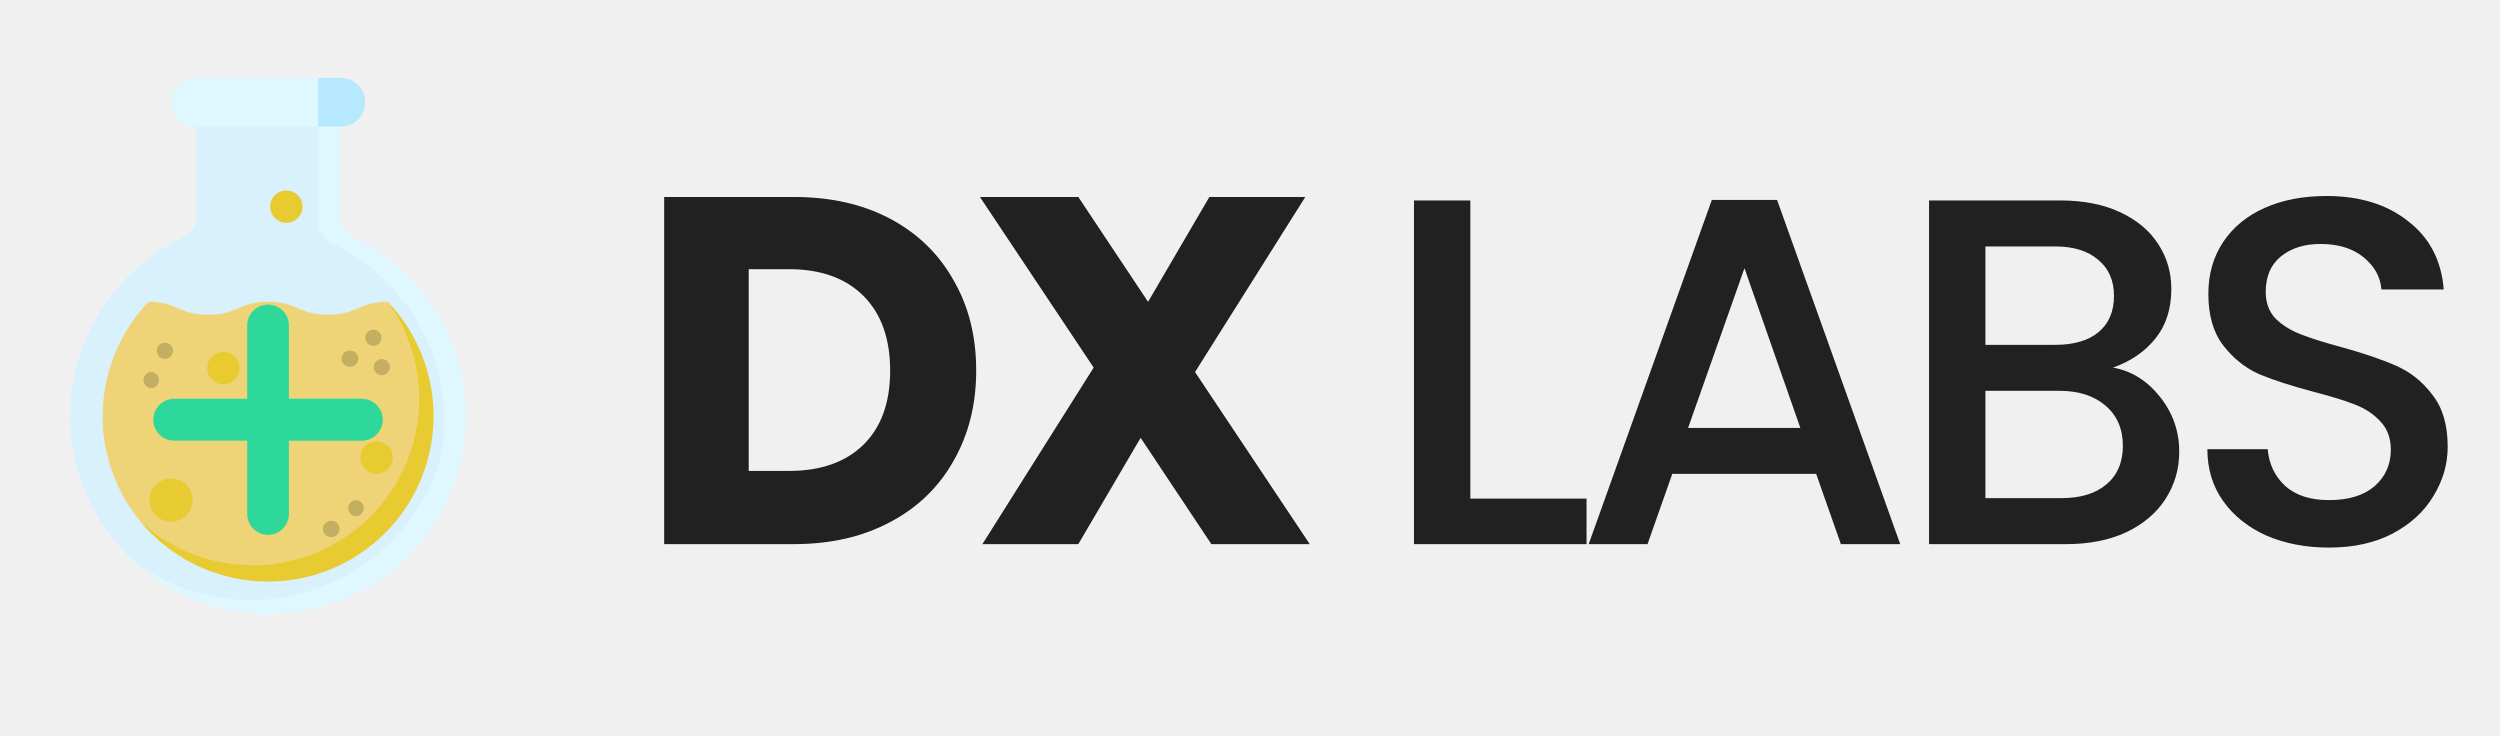
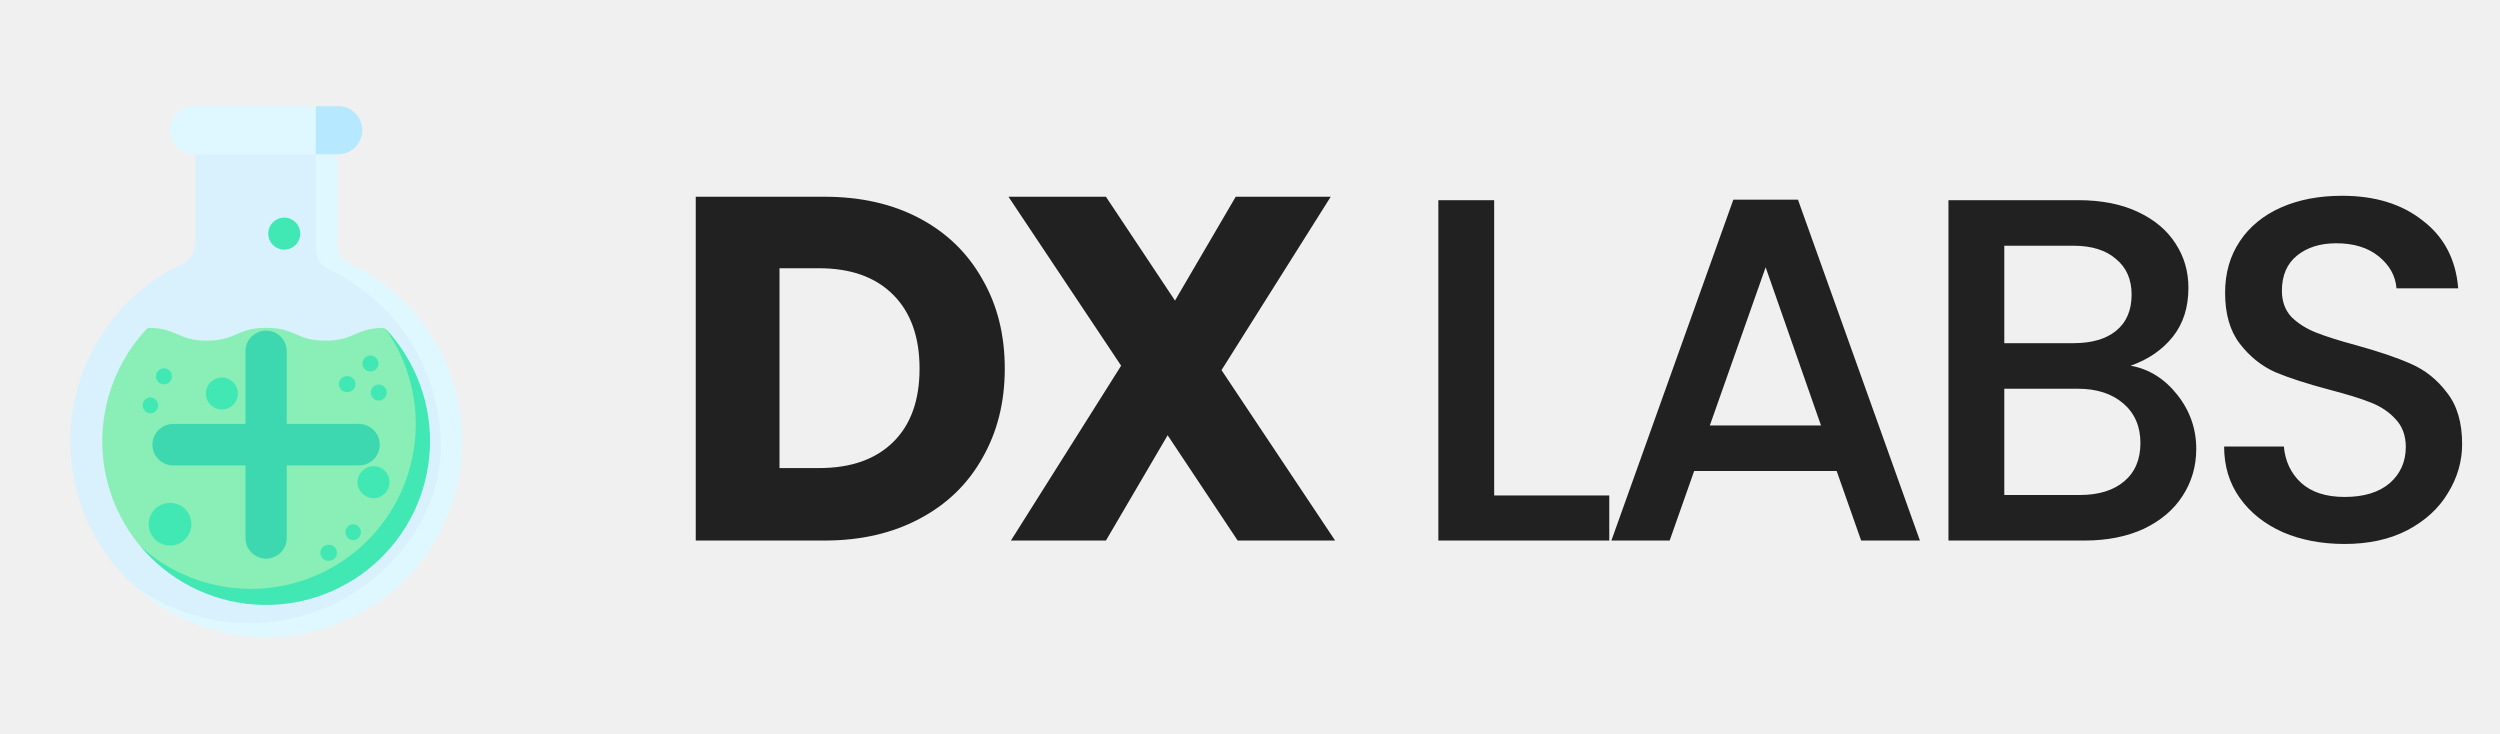
- <svg xmlns="http://www.w3.org/2000/svg" width="170" height="50" viewBox="0 0 170 50" fill="none">
-   <g clip-path="url(#clip0_3_54327)">
-     <path d="M13.355 14.783V7.908H22.382L22.508 14.783C22.508 15.061 22.587 15.334 22.737 15.569C22.886 15.804 23.099 15.992 23.351 16.11C25.688 17.21 27.659 18.96 29.027 21.151C30.396 23.341 31.104 25.88 31.067 28.463C30.978 35.851 25.622 41.304 18.233 41.304C16.191 41.304 14.269 41.109 12.537 40.295C11.339 39.733 10.323 39.16 9.255 38.318C7.6 36.835 6.337 34.965 5.58 32.875C4.824 30.785 4.596 28.54 4.918 26.341C5.241 24.142 6.102 22.056 7.427 20.271C8.751 18.486 10.497 17.057 12.509 16.111C12.761 15.993 12.975 15.805 13.125 15.57C13.275 15.335 13.355 15.062 13.355 14.783Z" fill="#D9F1FC" />
-     <path d="M9.981 20.64C10.016 20.602 10.059 20.571 10.108 20.551C10.156 20.531 10.208 20.521 10.26 20.522C12.129 20.57 12.183 21.4 14.162 21.4C16.198 21.4 16.198 20.52 18.233 20.52C20.269 20.52 20.268 21.4 22.303 21.4C24.28 21.4 24.337 20.57 26.205 20.522C26.287 20.52 26.367 20.545 26.433 20.594L26.476 20.641C28.321 22.648 29.092 25.317 29.092 28.259C29.092 34.477 24.451 39.046 18.233 39.046C15.757 39.046 13.55 38.632 11.692 37.278C10.967 36.749 10.225 36.261 9.645 35.578C7.918 33.546 6.972 30.965 6.977 28.297C6.985 25.459 8.058 22.728 9.983 20.643L9.981 20.64Z" fill="#EFD377" />
-     <path d="M9.611 35.536C10.577 36.685 11.763 37.629 13.1 38.312C14.436 38.996 15.896 39.405 17.392 39.516C18.889 39.627 20.393 39.438 21.816 38.959C23.239 38.481 24.551 37.722 25.676 36.729C26.802 35.736 27.717 34.527 28.368 33.175C29.019 31.823 29.394 30.354 29.469 28.855C29.544 27.355 29.319 25.856 28.806 24.446C28.294 23.035 27.504 21.741 26.484 20.64C26.467 20.623 26.449 20.607 26.43 20.592C28.036 22.866 28.748 25.652 28.429 28.418C28.11 31.184 26.784 33.735 24.703 35.584C22.621 37.434 19.932 38.451 17.148 38.442C14.364 38.433 11.68 37.399 9.611 35.536Z" fill="#E8CA31" />
-     <path d="M13.282 8.602H21.643L23.183 8.356C24.095 8.356 24.633 7.865 24.633 6.952C24.633 6.04 24.095 5.474 23.183 5.474L21.643 5.302H13.282C12.844 5.302 12.424 5.476 12.115 5.785C11.806 6.095 11.632 6.515 11.632 6.952C11.632 7.39 11.806 7.81 12.115 8.119C12.424 8.429 12.844 8.602 13.282 8.602Z" fill="#DFF8FF" />
-     <path d="M9.174 38.248C10.784 39.411 12.631 40.204 14.583 40.569C16.536 40.935 18.544 40.864 20.466 40.362C22.388 39.86 24.175 38.94 25.699 37.666C27.223 36.393 28.447 34.798 29.282 32.996C29.882 31.695 30.203 30.282 30.223 28.85C30.223 28.842 30.223 28.835 30.223 28.828C30.255 26.244 29.542 23.706 28.17 21.516C26.798 19.327 24.825 17.578 22.486 16.479C22.234 16.361 22.02 16.173 21.871 15.937C21.721 15.702 21.642 15.428 21.643 15.149V8.6L22.395 8.227L23.11 8.6V14.78C23.11 15.058 23.189 15.331 23.339 15.566C23.488 15.801 23.701 15.989 23.954 16.107C25.067 16.633 26.103 17.309 27.033 18.117C35.123 25.079 32.393 39.079 20.788 41.512H20.796C19.952 41.675 19.093 41.756 18.233 41.756C14.882 41.76 11.65 40.51 9.175 38.251L9.174 38.248Z" fill="#DFF8FF" />
-     <path d="M21.643 5.302V8.602H23.183C23.62 8.602 24.04 8.429 24.35 8.119C24.659 7.81 24.833 7.39 24.833 6.952C24.833 6.515 24.659 6.095 24.35 5.785C24.04 5.476 23.62 5.302 23.183 5.302H21.643Z" fill="#B6E9FF" />
-     <path d="M10.285 26.394C10.428 26.389 10.563 26.329 10.662 26.227C10.761 26.124 10.816 25.987 10.816 25.844C10.816 25.702 10.761 25.565 10.662 25.462C10.563 25.36 10.428 25.3 10.285 25.294C10.143 25.3 10.008 25.36 9.909 25.462C9.81 25.565 9.755 25.702 9.755 25.844C9.755 25.987 9.81 26.124 9.909 26.227C10.008 26.329 10.143 26.389 10.285 26.394Z" fill="#C4AE62" />
-     <path d="M25.37 23.52C25.444 23.523 25.518 23.511 25.587 23.484C25.656 23.458 25.719 23.418 25.772 23.366C25.826 23.315 25.868 23.254 25.897 23.186C25.926 23.117 25.941 23.044 25.941 22.97C25.941 22.896 25.926 22.823 25.897 22.755C25.868 22.687 25.826 22.626 25.772 22.574C25.719 22.523 25.656 22.483 25.587 22.456C25.518 22.43 25.444 22.418 25.37 22.42C25.228 22.425 25.093 22.486 24.994 22.588C24.895 22.691 24.84 22.828 24.84 22.97C24.84 23.113 24.895 23.25 24.994 23.352C25.093 23.455 25.228 23.515 25.37 23.52Z" fill="#C4AE62" />
-     <path d="M25.942 25.515C26.016 25.517 26.09 25.505 26.159 25.478C26.228 25.452 26.291 25.412 26.344 25.361C26.397 25.309 26.44 25.248 26.468 25.18C26.497 25.112 26.512 25.038 26.512 24.965C26.512 24.891 26.497 24.817 26.468 24.749C26.44 24.681 26.397 24.62 26.344 24.568C26.291 24.517 26.228 24.477 26.159 24.451C26.09 24.424 26.016 24.412 25.942 24.415C25.8 24.42 25.665 24.48 25.566 24.582C25.467 24.685 25.412 24.822 25.412 24.965C25.412 25.107 25.467 25.244 25.566 25.347C25.665 25.449 25.8 25.509 25.942 25.515Z" fill="#C4AE62" />
-     <path d="M23.795 24.937C23.869 24.94 23.942 24.927 24.012 24.901C24.081 24.875 24.144 24.834 24.197 24.783C24.25 24.732 24.292 24.67 24.321 24.602C24.35 24.534 24.365 24.461 24.365 24.387C24.365 24.313 24.35 24.24 24.321 24.172C24.292 24.104 24.25 24.042 24.197 23.991C24.144 23.94 24.081 23.9 24.012 23.873C23.942 23.847 23.869 23.834 23.795 23.837C23.721 23.834 23.647 23.847 23.578 23.873C23.509 23.9 23.446 23.94 23.393 23.991C23.34 24.042 23.298 24.104 23.269 24.172C23.24 24.24 23.225 24.313 23.225 24.387C23.225 24.461 23.24 24.534 23.269 24.602C23.298 24.67 23.34 24.732 23.393 24.783C23.446 24.834 23.509 24.875 23.578 24.901C23.647 24.927 23.721 24.94 23.795 24.937Z" fill="#C4AE62" />
-     <path d="M11.215 24.401C11.361 24.401 11.501 24.343 11.604 24.24C11.707 24.137 11.765 23.997 11.765 23.851C11.765 23.705 11.707 23.565 11.604 23.462C11.501 23.358 11.361 23.3 11.215 23.3C11.069 23.3 10.929 23.358 10.826 23.462C10.723 23.565 10.665 23.705 10.665 23.851C10.665 23.997 10.723 24.137 10.826 24.24C10.929 24.343 11.069 24.401 11.215 24.401Z" fill="#C4AE62" />
-     <path d="M22.523 36.52C22.597 36.522 22.67 36.51 22.739 36.483C22.808 36.457 22.871 36.417 22.925 36.366C22.978 36.314 23.02 36.253 23.049 36.185C23.078 36.117 23.093 36.044 23.093 35.969C23.093 35.896 23.078 35.822 23.049 35.754C23.02 35.686 22.978 35.625 22.925 35.574C22.871 35.522 22.808 35.482 22.739 35.456C22.67 35.429 22.597 35.417 22.523 35.42C22.449 35.417 22.375 35.429 22.306 35.456C22.237 35.482 22.174 35.522 22.121 35.574C22.068 35.625 22.025 35.686 21.996 35.754C21.968 35.822 21.953 35.896 21.953 35.969C21.953 36.044 21.968 36.117 21.996 36.185C22.025 36.253 22.068 36.314 22.121 36.366C22.174 36.417 22.237 36.457 22.306 36.483C22.375 36.51 22.449 36.522 22.523 36.52Z" fill="#C4AE62" />
-     <path d="M24.206 35.105C24.348 35.1 24.483 35.04 24.582 34.937C24.681 34.834 24.736 34.697 24.736 34.555C24.736 34.412 24.681 34.275 24.582 34.173C24.483 34.07 24.348 34.01 24.206 34.005C24.063 34.01 23.928 34.07 23.829 34.173C23.73 34.275 23.675 34.412 23.675 34.555C23.675 34.697 23.73 34.834 23.829 34.937C23.928 35.04 24.063 35.1 24.206 35.105Z" fill="#C4AE62" />
-     <path d="M11.632 35.472C12.441 35.472 13.098 34.815 13.098 34.005C13.098 33.195 12.441 32.538 11.632 32.538C10.822 32.538 10.165 33.195 10.165 34.005C10.165 34.815 10.822 35.472 11.632 35.472Z" fill="#E8CA31" />
-     <path d="M19.473 15.152C20.08 15.152 20.573 14.66 20.573 14.052C20.573 13.445 20.08 12.952 19.473 12.952C18.865 12.952 18.373 13.445 18.373 14.052C18.373 14.66 18.865 15.152 19.473 15.152Z" fill="#E8CA31" />
-     <path d="M15.189 26.131C15.796 26.131 16.289 25.639 16.289 25.031C16.289 24.424 15.796 23.931 15.189 23.931C14.582 23.931 14.089 24.424 14.089 25.031C14.089 25.639 14.582 26.131 15.189 26.131Z" fill="#E8CA31" />
-     <path d="M25.604 32.218C26.211 32.218 26.704 31.726 26.704 31.118C26.704 30.511 26.211 30.018 25.604 30.018C24.997 30.018 24.504 30.511 24.504 31.118C24.504 31.726 24.997 32.218 25.604 32.218Z" fill="#E8CA31" />
-     <path d="M24.604 27.116H19.644V22.16C19.649 21.972 19.615 21.784 19.546 21.608C19.477 21.433 19.373 21.273 19.241 21.138C19.109 21.003 18.951 20.895 18.777 20.822C18.603 20.749 18.416 20.711 18.227 20.711C18.038 20.711 17.852 20.749 17.677 20.822C17.503 20.895 17.346 21.003 17.214 21.138C17.082 21.273 16.978 21.433 16.909 21.608C16.84 21.784 16.806 21.972 16.81 22.16V27.119H11.849C11.471 27.119 11.109 27.268 10.841 27.535C10.574 27.801 10.423 28.163 10.423 28.541C10.422 28.919 10.572 29.281 10.838 29.548C11.105 29.816 11.467 29.966 11.845 29.967H16.81V34.918C16.806 35.107 16.84 35.295 16.909 35.471C16.978 35.646 17.082 35.806 17.214 35.941C17.346 36.076 17.503 36.183 17.677 36.257C17.852 36.33 18.038 36.368 18.227 36.368C18.416 36.368 18.603 36.33 18.777 36.257C18.951 36.183 19.109 36.076 19.241 35.941C19.373 35.806 19.477 35.646 19.546 35.471C19.615 35.295 19.649 35.107 19.644 34.918V29.968H24.604C24.982 29.968 25.344 29.818 25.611 29.55C25.878 29.284 26.028 28.921 26.028 28.544C26.028 28.166 25.878 27.804 25.611 27.537C25.344 27.27 24.982 27.12 24.604 27.12V27.116Z" fill="#2DD89A" />
+ <svg xmlns="http://www.w3.org/2000/svg" width="259" height="76" viewBox="0 0 259 76" fill="none">
+   <g clip-path="url(#clip0_3_54330)">
+     <path d="M20.217 25.305V14.933H33.838L34.027 25.305C34.027 25.726 34.147 26.137 34.373 26.492C34.598 26.846 34.92 27.129 35.3 27.308C38.826 28.967 41.8 31.608 43.864 34.913C45.929 38.219 46.998 42.05 46.942 45.947C46.807 57.095 38.726 65.322 27.576 65.322C24.495 65.322 21.596 65.028 18.983 63.8C17.175 62.952 15.642 62.088 14.03 60.817C11.533 58.579 9.628 55.757 8.486 52.604C7.344 49.45 7.001 46.063 7.487 42.745C7.973 39.427 9.274 36.28 11.272 33.587C13.27 30.894 15.905 28.737 18.94 27.31C19.321 27.131 19.644 26.848 19.87 26.493C20.096 26.138 20.216 25.726 20.217 25.305Z" fill="#D9F1FC" />
+     <path d="M15.125 34.143C15.179 34.085 15.244 34.039 15.317 34.009C15.39 33.978 15.468 33.964 15.547 33.966C18.366 34.038 18.448 35.29 21.435 35.29C24.506 35.29 24.506 33.962 27.578 33.962C30.649 33.962 30.648 35.29 33.719 35.29C36.702 35.29 36.787 34.038 39.605 33.966C39.729 33.963 39.85 34 39.95 34.073L40.015 34.145C42.798 37.172 43.963 41.201 43.963 45.639C43.963 55.022 36.959 61.916 27.576 61.916C23.841 61.916 20.511 61.291 17.708 59.248C16.613 58.45 15.494 57.714 14.619 56.683C12.013 53.617 10.586 49.722 10.593 45.697C10.606 41.415 12.224 37.294 15.128 34.147L15.125 34.143Z" fill="#89EFB7" />
+     <path d="M14.568 56.62C16.026 58.353 17.815 59.777 19.832 60.809C21.848 61.84 24.05 62.458 26.309 62.625C28.567 62.793 30.837 62.507 32.983 61.785C35.13 61.063 37.11 59.919 38.808 58.419C40.506 56.921 41.887 55.097 42.87 53.057C43.852 51.016 44.417 48.8 44.531 46.538C44.644 44.276 44.304 42.014 43.531 39.886C42.757 37.757 41.566 35.804 40.027 34.143C40.001 34.117 39.974 34.093 39.945 34.071C42.368 37.502 43.442 41.706 42.962 45.879C42.481 50.053 40.479 53.902 37.339 56.693C34.198 59.483 30.14 61.018 25.939 61.005C21.738 60.991 17.69 59.43 14.568 56.62Z" fill="#42E8B4" />
+     <path d="M20.106 15.98H32.722L35.045 15.608C36.422 15.608 37.234 14.867 37.234 13.49C37.234 12.113 36.422 11.26 35.047 11.26L32.722 11H20.106C19.446 11 18.813 11.262 18.346 11.729C17.879 12.196 17.616 12.83 17.616 13.49C17.616 14.15 17.879 14.784 18.346 15.251C18.813 15.718 19.446 15.98 20.106 15.98Z" fill="#DFF8FF" />
+     <path d="M13.908 60.712C16.337 62.467 19.125 63.663 22.07 64.214C25.016 64.766 28.047 64.659 30.947 63.901C33.846 63.144 36.542 61.755 38.842 59.834C41.142 57.912 42.989 55.506 44.249 52.787C45.154 50.824 45.638 48.693 45.668 46.531C45.668 46.519 45.668 46.508 45.668 46.498C45.716 42.599 44.641 38.769 42.571 35.465C40.501 32.161 37.524 29.523 33.995 27.865C33.614 27.686 33.292 27.403 33.066 27.047C32.841 26.692 32.721 26.279 32.722 25.859V15.976L33.856 15.413L34.936 15.976V25.301C34.936 25.721 35.056 26.133 35.281 26.488C35.507 26.842 35.828 27.125 36.209 27.303C37.889 28.097 39.452 29.117 40.855 30.336C53.061 40.841 48.943 61.965 31.433 65.637H31.445C30.17 65.882 28.875 66.005 27.578 66.004C22.521 66.011 17.645 64.124 13.909 60.716L13.908 60.712Z" fill="#DFF8FF" />
+     <path d="M32.722 11V15.98H35.045C35.706 15.98 36.339 15.718 36.806 15.251C37.273 14.784 37.535 14.15 37.535 13.49C37.535 12.83 37.273 12.196 36.806 11.729C36.339 11.262 35.706 11 35.045 11H32.722Z" fill="#B6E9FF" />
+     <path d="M15.585 42.826C15.8 42.818 16.003 42.727 16.153 42.572C16.302 42.418 16.385 42.211 16.385 41.996C16.385 41.781 16.302 41.574 16.153 41.419C16.003 41.265 15.8 41.174 15.585 41.166C15.37 41.174 15.166 41.265 15.017 41.419C14.868 41.574 14.784 41.781 14.784 41.996C14.784 42.211 14.868 42.418 15.017 42.572C15.166 42.727 15.37 42.818 15.585 42.826Z" fill="#42E8B4" />
+     <path d="M38.346 38.489C38.458 38.493 38.569 38.475 38.673 38.435C38.778 38.395 38.873 38.334 38.953 38.257C39.033 38.18 39.097 38.087 39.141 37.984C39.184 37.881 39.207 37.771 39.207 37.659C39.207 37.548 39.184 37.437 39.141 37.335C39.097 37.232 39.033 37.139 38.953 37.062C38.873 36.984 38.778 36.924 38.673 36.884C38.569 36.844 38.458 36.826 38.346 36.83C38.132 36.837 37.928 36.928 37.779 37.083C37.63 37.238 37.546 37.444 37.546 37.659C37.546 37.874 37.63 38.081 37.779 38.236C37.928 38.391 38.132 38.481 38.346 38.489Z" fill="#42E8B4" />
+     <path d="M39.209 41.498C39.321 41.502 39.432 41.484 39.536 41.444C39.64 41.404 39.735 41.343 39.816 41.266C39.896 41.188 39.96 41.096 40.003 40.993C40.047 40.89 40.069 40.78 40.069 40.668C40.069 40.557 40.047 40.446 40.003 40.344C39.96 40.241 39.896 40.148 39.816 40.071C39.735 39.993 39.64 39.933 39.536 39.893C39.432 39.853 39.321 39.834 39.209 39.839C38.994 39.846 38.791 39.937 38.641 40.092C38.492 40.247 38.409 40.453 38.409 40.668C38.409 40.883 38.492 41.09 38.641 41.245C38.791 41.4 38.994 41.49 39.209 41.498Z" fill="#42E8B4" />
+     <path d="M35.969 40.627C36.081 40.631 36.192 40.612 36.296 40.573C36.4 40.533 36.495 40.472 36.576 40.395C36.656 40.317 36.72 40.224 36.763 40.122C36.807 40.019 36.83 39.909 36.83 39.797C36.83 39.685 36.807 39.575 36.763 39.472C36.72 39.37 36.656 39.277 36.576 39.2C36.495 39.122 36.4 39.062 36.296 39.022C36.192 38.982 36.081 38.963 35.969 38.967C35.858 38.963 35.747 38.982 35.642 39.022C35.538 39.062 35.443 39.122 35.363 39.2C35.283 39.277 35.219 39.37 35.175 39.472C35.132 39.575 35.109 39.685 35.109 39.797C35.109 39.909 35.132 40.019 35.175 40.122C35.219 40.224 35.283 40.317 35.363 40.395C35.443 40.472 35.538 40.533 35.642 40.573C35.747 40.612 35.858 40.631 35.969 40.627Z" fill="#42E8B4" />
+     <path d="M16.988 39.818C17.208 39.818 17.419 39.731 17.575 39.575C17.731 39.419 17.818 39.208 17.818 38.988C17.818 38.767 17.731 38.556 17.575 38.401C17.419 38.245 17.208 38.157 16.988 38.157C16.768 38.157 16.556 38.245 16.401 38.401C16.245 38.556 16.157 38.767 16.157 38.988C16.157 39.208 16.245 39.419 16.401 39.575C16.556 39.731 16.768 39.818 16.988 39.818Z" fill="#42E8B4" />
+     <path d="M34.05 58.103C34.161 58.108 34.272 58.089 34.377 58.049C34.481 58.009 34.576 57.949 34.656 57.871C34.736 57.794 34.8 57.701 34.844 57.598C34.887 57.496 34.91 57.385 34.91 57.274C34.91 57.162 34.887 57.052 34.844 56.949C34.8 56.846 34.736 56.753 34.656 56.676C34.576 56.599 34.481 56.538 34.377 56.498C34.272 56.458 34.161 56.44 34.05 56.444C33.938 56.44 33.827 56.458 33.723 56.498C33.619 56.538 33.524 56.599 33.443 56.676C33.363 56.753 33.299 56.846 33.255 56.949C33.212 57.052 33.19 57.162 33.19 57.274C33.19 57.385 33.212 57.496 33.255 57.598C33.299 57.701 33.363 57.794 33.443 57.871C33.524 57.949 33.619 58.009 33.723 58.049C33.827 58.089 33.938 58.108 34.05 58.103Z" fill="#42E8B4" />
+     <path d="M36.589 55.969C36.804 55.961 37.008 55.87 37.157 55.716C37.306 55.561 37.39 55.354 37.39 55.139C37.39 54.924 37.306 54.717 37.157 54.563C37.008 54.408 36.804 54.317 36.589 54.309C36.374 54.317 36.171 54.408 36.021 54.563C35.872 54.717 35.789 54.924 35.789 55.139C35.789 55.354 35.872 55.561 36.021 55.716C36.171 55.87 36.374 55.961 36.589 55.969Z" fill="#42E8B4" />
+     <path d="M17.616 56.522C18.838 56.522 19.829 55.531 19.829 54.309C19.829 53.087 18.838 52.096 17.616 52.096C16.394 52.096 15.403 53.087 15.403 54.309C15.403 55.531 16.394 56.522 17.616 56.522Z" fill="#42E8B4" />
+     <path d="M29.448 25.863C30.364 25.863 31.107 25.12 31.107 24.203C31.107 23.287 30.364 22.544 29.448 22.544C28.531 22.544 27.788 23.287 27.788 24.203C27.788 25.12 28.531 25.863 29.448 25.863Z" fill="#42E8B4" />
+     <path d="M22.984 42.428C23.901 42.428 24.644 41.685 24.644 40.769C24.644 39.852 23.901 39.109 22.984 39.109C22.067 39.109 21.325 39.852 21.325 40.769C21.325 41.685 22.067 42.428 22.984 42.428Z" fill="#42E8B4" />
+     <path d="M38.699 51.613C39.615 51.613 40.358 50.87 40.358 49.953C40.358 49.037 39.615 48.294 38.699 48.294C37.782 48.294 37.039 49.037 37.039 49.953C37.039 50.87 37.782 51.613 38.699 51.613Z" fill="#42E8B4" />
+     <path d="M37.191 43.915H29.707V36.438C29.713 36.153 29.662 35.869 29.558 35.604C29.453 35.339 29.297 35.098 29.098 34.894C28.898 34.691 28.66 34.529 28.398 34.418C28.135 34.308 27.853 34.251 27.568 34.251C27.284 34.251 27.001 34.308 26.739 34.418C26.476 34.529 26.238 34.691 26.039 34.894C25.84 35.098 25.683 35.339 25.579 35.604C25.474 35.869 25.424 36.153 25.43 36.438V43.919H17.944C17.374 43.919 16.827 44.144 16.424 44.546C16.02 44.949 15.793 45.495 15.792 46.065C15.791 46.634 16.017 47.181 16.419 47.585C16.822 47.988 17.368 48.215 17.938 48.216H25.43V55.688C25.424 55.972 25.474 56.256 25.579 56.521C25.683 56.786 25.84 57.027 26.039 57.231C26.238 57.434 26.476 57.596 26.739 57.707C27.001 57.817 27.284 57.874 27.568 57.874C27.853 57.874 28.135 57.817 28.398 57.707C28.66 57.596 28.898 57.434 29.098 57.231C29.297 57.027 29.453 56.786 29.558 56.521C29.662 56.256 29.713 55.972 29.707 55.688V48.217H37.191C37.761 48.217 38.307 47.991 38.71 47.588C39.113 47.185 39.339 46.639 39.339 46.069C39.339 45.499 39.113 44.953 38.71 44.55C38.307 44.147 37.761 43.92 37.191 43.92V43.915Z" fill="#3DD8AF" />
  </g>
-   <path d="M54.007 13.395C56.495 13.395 58.669 13.888 60.53 14.875C62.391 15.861 63.825 17.251 64.834 19.044C65.865 20.815 66.381 22.866 66.381 25.198C66.381 27.506 65.865 29.558 64.834 31.351C63.825 33.144 62.379 34.534 60.496 35.52C58.636 36.507 56.473 37 54.007 37H45.163V13.395H54.007ZM53.637 32.023C55.811 32.023 57.504 31.429 58.714 30.241C59.925 29.053 60.53 27.372 60.53 25.198C60.53 23.023 59.925 21.331 58.714 20.12C57.504 18.91 55.811 18.304 53.637 18.304H50.913V32.023H53.637ZM82.372 37L77.563 29.771L73.326 37H66.803L74.369 24.996L66.635 13.395H73.326L78.068 20.524L82.237 13.395H88.76L81.262 25.298L89.063 37H82.372ZM99.983 33.907H107.885V37H96.15V13.63H99.983V33.907ZM123.499 32.225H113.714L112.032 37H108.031L116.404 13.597H120.842L129.215 37H125.18L123.499 32.225ZM122.423 29.098L118.623 18.237L114.79 29.098H122.423ZM143.683 24.996C144.938 25.22 146.003 25.881 146.877 26.98C147.751 28.078 148.188 29.322 148.188 30.712C148.188 31.9 147.875 32.976 147.247 33.94C146.642 34.882 145.756 35.633 144.591 36.193C143.425 36.731 142.069 37 140.522 37H131.174V13.63H140.085C141.676 13.63 143.044 13.899 144.187 14.437C145.33 14.975 146.193 15.704 146.776 16.623C147.359 17.52 147.65 18.529 147.65 19.649C147.65 20.994 147.292 22.115 146.574 23.012C145.857 23.909 144.893 24.57 143.683 24.996ZM135.007 23.449H139.749C141.004 23.449 141.979 23.169 142.674 22.608C143.391 22.026 143.75 21.196 143.75 20.12C143.75 19.067 143.391 18.248 142.674 17.666C141.979 17.06 141.004 16.758 139.749 16.758H135.007V23.449ZM140.186 33.873C141.486 33.873 142.506 33.559 143.246 32.931C143.985 32.304 144.355 31.429 144.355 30.309C144.355 29.165 143.963 28.257 143.178 27.585C142.394 26.912 141.351 26.576 140.051 26.576H135.007V33.873H140.186ZM158.373 37.235C156.804 37.235 155.392 36.966 154.136 36.428C152.881 35.868 151.895 35.083 151.177 34.075C150.46 33.066 150.101 31.889 150.101 30.544H154.203C154.293 31.553 154.685 32.382 155.38 33.032C156.098 33.682 157.095 34.007 158.373 34.007C159.696 34.007 160.727 33.694 161.467 33.066C162.206 32.416 162.576 31.586 162.576 30.578C162.576 29.793 162.341 29.154 161.87 28.661C161.422 28.168 160.85 27.787 160.155 27.518C159.483 27.249 158.541 26.957 157.331 26.643C155.806 26.24 154.562 25.836 153.598 25.433C152.657 25.007 151.85 24.357 151.177 23.483C150.505 22.608 150.168 21.443 150.168 19.986C150.168 18.641 150.505 17.464 151.177 16.455C151.85 15.446 152.791 14.673 154.002 14.135C155.212 13.597 156.613 13.328 158.205 13.328C160.469 13.328 162.318 13.899 163.753 15.043C165.21 16.163 166.017 17.71 166.174 19.683H161.937C161.87 18.831 161.467 18.103 160.727 17.497C159.987 16.892 159.012 16.59 157.801 16.59C156.703 16.59 155.806 16.87 155.111 17.43C154.416 17.991 154.069 18.797 154.069 19.851C154.069 20.569 154.282 21.163 154.708 21.633C155.156 22.082 155.717 22.44 156.389 22.709C157.062 22.978 157.981 23.27 159.146 23.584C160.693 24.009 161.948 24.435 162.912 24.861C163.899 25.287 164.728 25.948 165.401 26.845C166.096 27.719 166.443 28.896 166.443 30.376C166.443 31.564 166.118 32.685 165.468 33.738C164.84 34.792 163.91 35.644 162.677 36.294C161.467 36.922 160.032 37.235 158.373 37.235Z" fill="#212121" />
+   <path d="M85.424 20.383C89.178 20.383 92.459 21.127 95.266 22.616C98.074 24.104 100.239 26.201 101.761 28.907C103.317 31.579 104.095 34.674 104.095 38.191C104.095 41.675 103.317 44.77 101.761 47.476C100.239 50.182 98.057 52.279 95.216 53.768C92.408 55.256 89.144 56 85.424 56H72.08V20.383H85.424ZM84.865 48.491C88.147 48.491 90.7 47.595 92.527 45.802C94.353 44.009 95.266 41.472 95.266 38.191C95.266 34.911 94.353 32.357 92.527 30.53C90.7 28.704 88.147 27.791 84.865 27.791H80.756V48.491H84.865ZM128.223 56L120.968 45.092L114.575 56H104.732L116.148 37.887L104.478 20.383H114.575L121.729 31.139L128.02 20.383H137.863L126.549 38.344L138.319 56H128.223ZM154.796 51.332H166.72V56H149.013V20.738H154.796V51.332ZM190.278 48.795H175.514L172.977 56H166.94L179.573 20.688H186.27L198.903 56H192.815L190.278 48.795ZM188.655 44.077L182.921 27.689L177.138 44.077H188.655ZM220.734 37.887C222.628 38.225 224.234 39.223 225.553 40.881C226.873 42.538 227.532 44.415 227.532 46.512C227.532 48.305 227.059 49.928 226.112 51.383C225.198 52.804 223.862 53.937 222.103 54.782C220.345 55.594 218.298 56 215.964 56H201.86V20.738H215.305C217.706 20.738 219.77 21.144 221.495 21.956C223.22 22.768 224.522 23.867 225.401 25.254C226.281 26.607 226.72 28.129 226.72 29.82C226.72 31.849 226.179 33.541 225.097 34.894C224.014 36.247 222.56 37.245 220.734 37.887ZM207.644 35.553H214.797C216.692 35.553 218.163 35.13 219.211 34.285C220.294 33.405 220.835 32.154 220.835 30.53C220.835 28.941 220.294 27.706 219.211 26.827C218.163 25.913 216.692 25.457 214.797 25.457H207.644V35.553ZM215.457 51.282C217.419 51.282 218.958 50.808 220.074 49.861C221.19 48.914 221.748 47.595 221.748 45.904C221.748 44.178 221.156 42.809 219.972 41.794C218.789 40.779 217.216 40.272 215.254 40.272H207.644V51.282H215.457ZM242.899 56.355C240.532 56.355 238.401 55.949 236.507 55.138C234.612 54.292 233.124 53.108 232.042 51.586C230.959 50.064 230.418 48.288 230.418 46.259H236.608C236.743 47.781 237.335 49.032 238.384 50.013C239.466 50.994 240.971 51.484 242.899 51.484C244.895 51.484 246.451 51.011 247.567 50.064C248.683 49.083 249.241 47.831 249.241 46.309C249.241 45.126 248.886 44.161 248.176 43.417C247.499 42.673 246.637 42.098 245.588 41.692C244.574 41.286 243.153 40.847 241.327 40.373C239.026 39.764 237.149 39.156 235.695 38.547C234.274 37.904 233.057 36.923 232.042 35.604C231.027 34.285 230.52 32.526 230.52 30.327C230.52 28.298 231.027 26.522 232.042 25C233.057 23.478 234.477 22.311 236.304 21.499C238.13 20.688 240.244 20.282 242.646 20.282C246.062 20.282 248.852 21.144 251.017 22.869C253.216 24.56 254.433 26.894 254.67 29.871H248.277C248.176 28.585 247.567 27.486 246.451 26.573C245.335 25.66 243.863 25.203 242.037 25.203C240.379 25.203 239.026 25.626 237.978 26.471C236.929 27.317 236.405 28.535 236.405 30.125C236.405 31.207 236.726 32.103 237.369 32.813C238.046 33.49 238.891 34.031 239.906 34.437C240.921 34.843 242.307 35.283 244.066 35.756C246.4 36.399 248.294 37.041 249.749 37.684C251.237 38.327 252.489 39.325 253.503 40.678C254.552 41.997 255.076 43.773 255.076 46.005C255.076 47.798 254.586 49.489 253.605 51.079C252.658 52.668 251.254 53.954 249.394 54.934C247.567 55.882 245.402 56.355 242.899 56.355Z" fill="#212121" />
  <defs>
-     <clipPath id="clip0_3_54327">
-       <rect width="36.451" height="36.451" fill="white" transform="translate(0 5.30196)" />
+     <clipPath id="clip0_3_54330">
+       <rect width="55" height="55" fill="white" transform="translate(0.0656738 11)" />
    </clipPath>
  </defs>
</svg>
